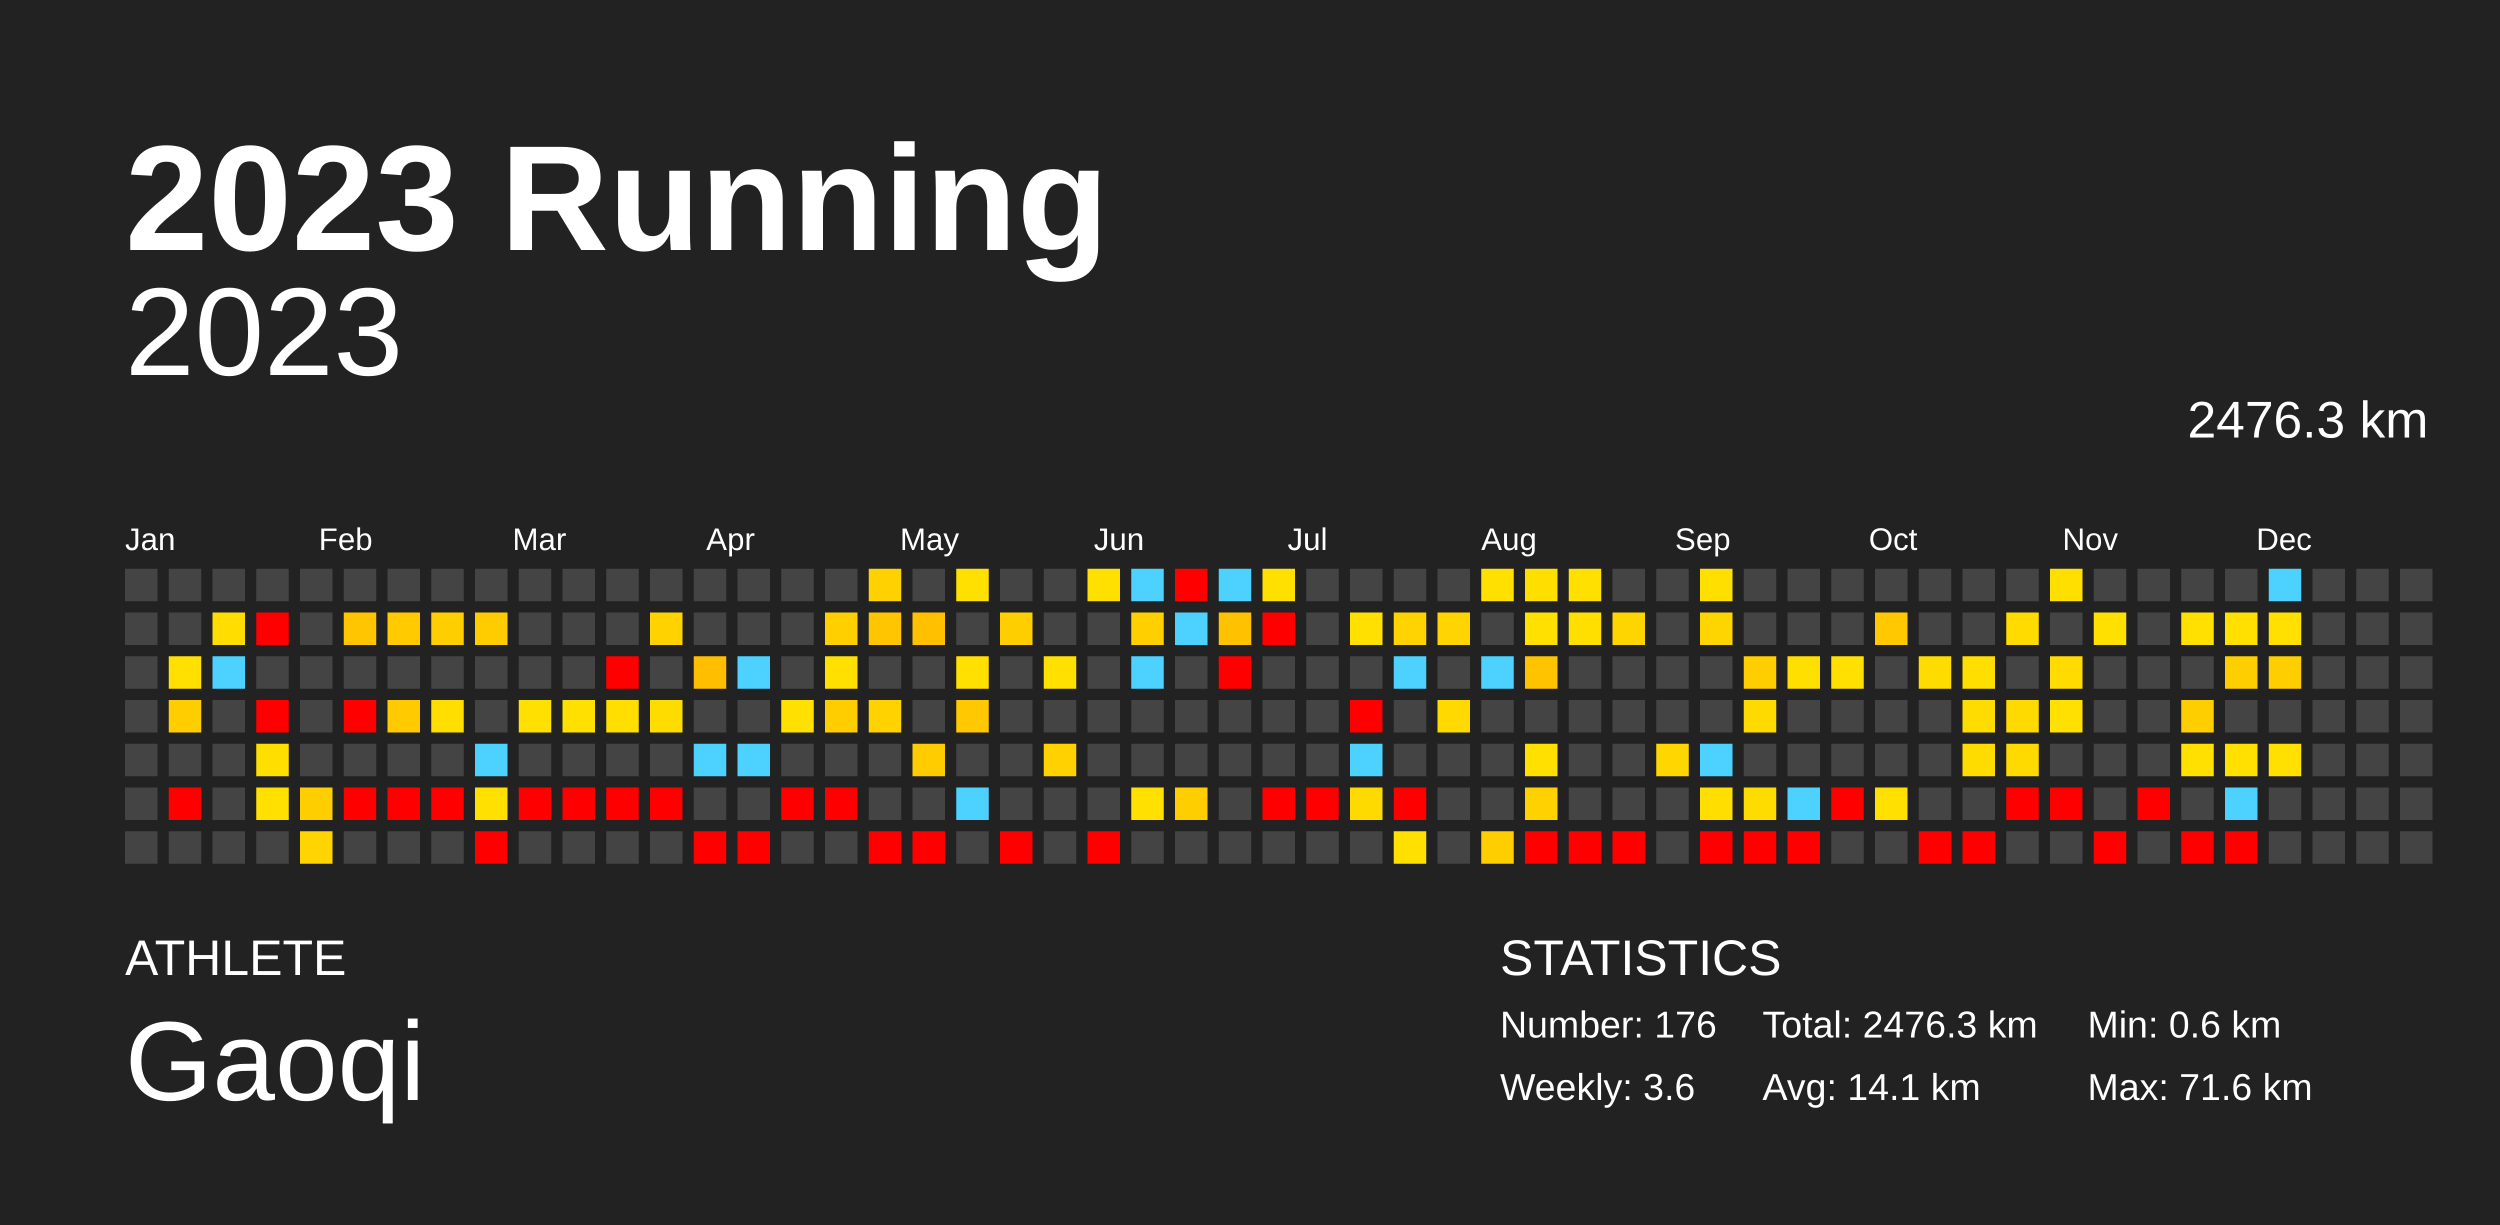
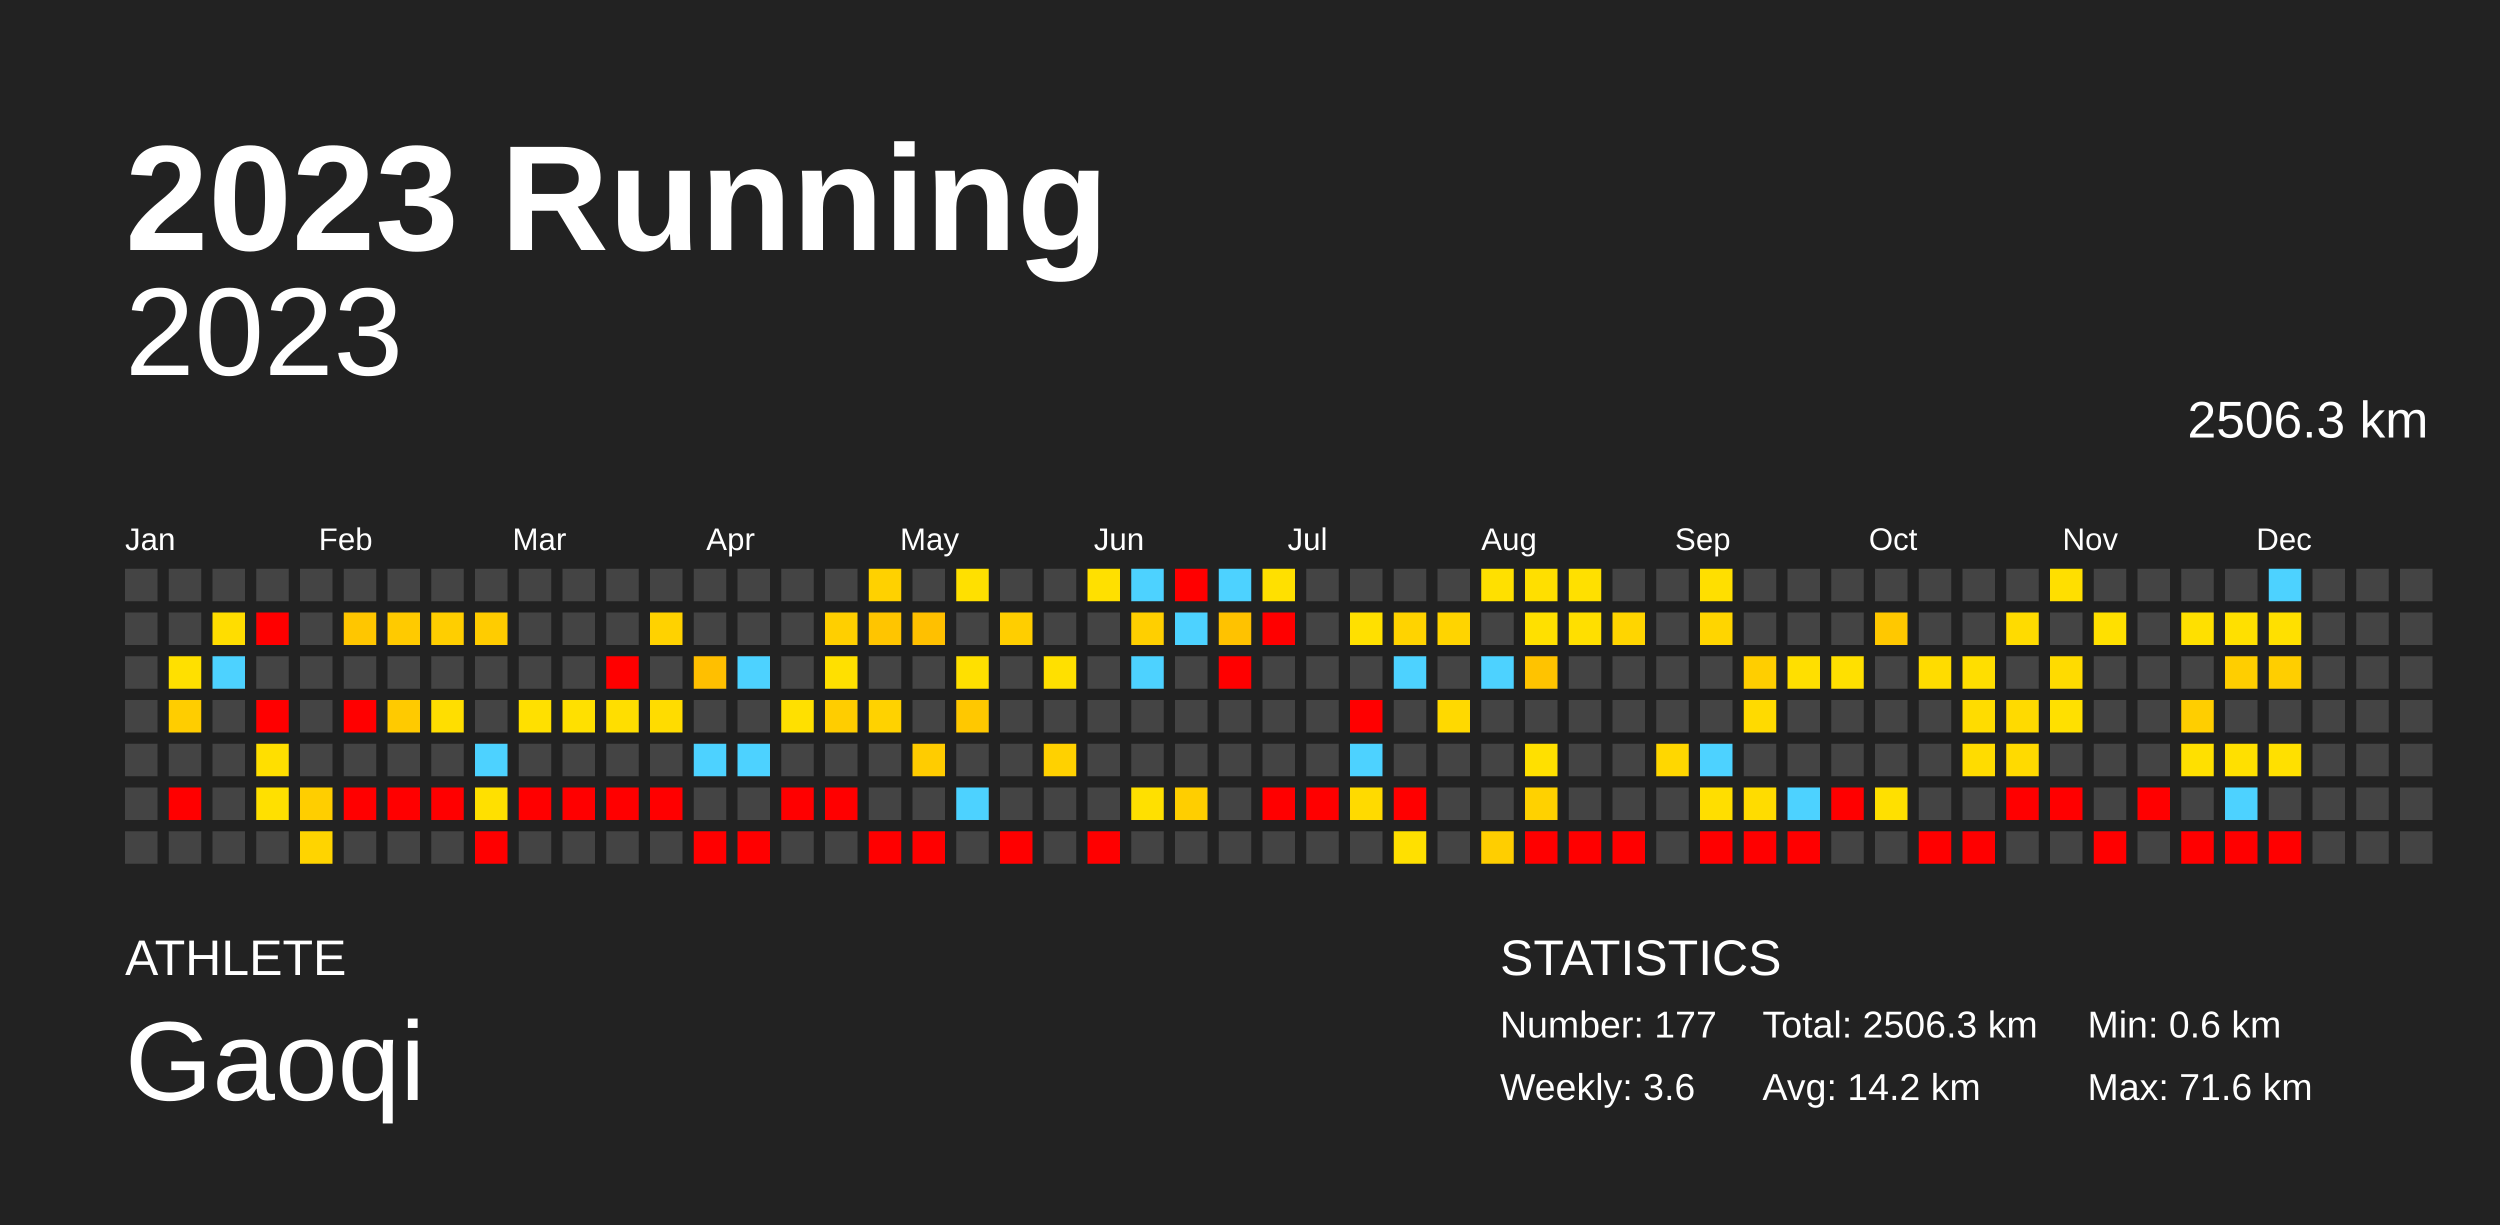
<svg xmlns="http://www.w3.org/2000/svg" baseProfile="full" height="98mm" version="1.1" viewBox="0,0,200,98" width="200mm">
  <defs />
  <rect fill="#222222" height="98" width="200" x="0" y="0" />
  <text fill="#FFFFFF" style="font-size:12px; font-family:Arial; font-weight:bold;" x="10" y="20">2023 Running</text>
  <text fill="#FFFFFF" style="font-size:4px; font-family:Arial" x="10" y="78">ATHLETE</text>
  <text fill="#FFFFFF" style="font-size:9px; font-family:Arial" x="10" y="88">Gaoqi</text>
  <text fill="#FFFFFF" style="font-size:4px; font-family:Arial" x="120" y="78">STATISTICS</text>
-   <text fill="#FFFFFF" style="font-size:3px; font-family:Arial" x="120" y="83">Number: 176</text>
+   <text fill="#FFFFFF" style="font-size:3px; font-family:Arial" x="120" y="83">Number: 177</text>
  <text fill="#FFFFFF" style="font-size:3px; font-family:Arial" x="120" y="88">Weekly: 3.6</text>
-   <text fill="#FFFFFF" style="font-size:3px; font-family:Arial" x="141" y="83">Total: 2476.3 km</text>
-   <text fill="#FFFFFF" style="font-size:3px; font-family:Arial" x="141" y="88">Avg: 14.1 km</text>
+   <text fill="#FFFFFF" style="font-size:3px; font-family:Arial" x="141" y="83">Total: 2506.3 km</text>
+   <text fill="#FFFFFF" style="font-size:3px; font-family:Arial" x="141" y="88">Avg: 14.2 km</text>
  <text fill="#FFFFFF" style="font-size:3px; font-family:Arial" x="167" y="83">Min: 0.6 km</text>
  <text fill="#FFFFFF" style="font-size:3px; font-family:Arial" x="167" y="88">Max: 71.6 km</text>
  <text alignment-baseline="hanging" fill="#FFFFFF" style="font-size:10.0px; font-family:Arial;" x="10" y="30">2023</text>
-   <text alignment-baseline="hanging" fill="#FFFFFF" style="font-size:4.125px; font-family:Arial;" x="175" y="35">2476.3 km</text>
+   <text alignment-baseline="hanging" fill="#FFFFFF" style="font-size:4.125px; font-family:Arial;" x="175" y="35">2506.3 km</text>
  <text fill="#FFFFFF" style="font-size:2.5px; font-family:Arial" x="10.0" y="44">Jan</text>
  <text fill="#FFFFFF" style="font-size:2.5px; font-family:Arial" x="25.5" y="44">Feb</text>
  <text fill="#FFFFFF" style="font-size:2.5px; font-family:Arial" x="41.0" y="44">Mar</text>
  <text fill="#FFFFFF" style="font-size:2.5px; font-family:Arial" x="56.5" y="44">Apr</text>
  <text fill="#FFFFFF" style="font-size:2.5px; font-family:Arial" x="72.0" y="44">May</text>
  <text fill="#FFFFFF" style="font-size:2.5px; font-family:Arial" x="87.5" y="44">Jun</text>
  <text fill="#FFFFFF" style="font-size:2.5px; font-family:Arial" x="103.0" y="44">Jul</text>
  <text fill="#FFFFFF" style="font-size:2.5px; font-family:Arial" x="118.5" y="44">Aug</text>
  <text fill="#FFFFFF" style="font-size:2.5px; font-family:Arial" x="134.0" y="44">Sep</text>
  <text fill="#FFFFFF" style="font-size:2.5px; font-family:Arial" x="149.5" y="44">Oct</text>
  <text fill="#FFFFFF" style="font-size:2.5px; font-family:Arial" x="165.0" y="44">Nov</text>
  <text fill="#FFFFFF" style="font-size:2.5px; font-family:Arial" x="180.5" y="44">Dec</text>
  <rect fill="#444444" height="2.6" width="2.6" x="10.0" y="45.5" />
  <rect fill="#444444" height="2.6" width="2.6" x="10.0" y="49.0" />
  <rect fill="#444444" height="2.6" width="2.6" x="10.0" y="52.5" />
  <rect fill="#444444" height="2.6" width="2.6" x="10.0" y="56.0" />
  <rect fill="#444444" height="2.6" width="2.6" x="10.0" y="59.5" />
  <rect fill="#444444" height="2.6" width="2.6" x="10.0" y="63.0" />
  <rect fill="#444444" height="2.6" width="2.6" x="10.0" y="66.5" />
  <rect fill="#444444" height="2.6" width="2.6" x="13.5" y="45.5" />
  <rect fill="#444444" height="2.6" width="2.6" x="13.5" y="49.0" />
  <rect fill="#ffe000" height="2.6" width="2.6" x="13.5" y="52.5" />
  <rect fill="#ffcd00" height="2.6" width="2.6" x="13.5" y="56.0" />
  <rect fill="#444444" height="2.6" width="2.6" x="13.5" y="59.5" />
  <rect fill="red" height="2.6" width="2.6" x="13.5" y="63.0" />
  <rect fill="#444444" height="2.6" width="2.6" x="13.5" y="66.5" />
  <rect fill="#444444" height="2.6" width="2.6" x="17.0" y="45.5" />
  <rect fill="#ffdd00" height="2.6" width="2.6" x="17.0" y="49.0" />
  <rect fill="#4dd2ff" height="2.6" width="2.6" x="17.0" y="52.5" />
  <rect fill="#444444" height="2.6" width="2.6" x="17.0" y="56.0" />
  <rect fill="#444444" height="2.6" width="2.6" x="17.0" y="59.5" />
  <rect fill="#444444" height="2.6" width="2.6" x="17.0" y="63.0" />
  <rect fill="#444444" height="2.6" width="2.6" x="17.0" y="66.5" />
  <rect fill="#444444" height="2.6" width="2.6" x="20.5" y="45.5" />
  <rect fill="red" height="2.6" width="2.6" x="20.5" y="49.0" />
  <rect fill="#444444" height="2.6" width="2.6" x="20.5" y="52.5" />
  <rect fill="red" height="2.6" width="2.6" x="20.5" y="56.0" />
  <rect fill="#ffdf00" height="2.6" width="2.6" x="20.5" y="59.5" />
  <rect fill="#ffe000" height="2.6" width="2.6" x="20.5" y="63.0" />
  <rect fill="#444444" height="2.6" width="2.6" x="20.5" y="66.5" />
  <rect fill="#444444" height="2.6" width="2.6" x="24.0" y="45.5" />
  <rect fill="#444444" height="2.6" width="2.6" x="24.0" y="49.0" />
  <rect fill="#444444" height="2.6" width="2.6" x="24.0" y="52.5" />
  <rect fill="#444444" height="2.6" width="2.6" x="24.0" y="56.0" />
  <rect fill="#444444" height="2.6" width="2.6" x="24.0" y="59.5" />
  <rect fill="#ffce00" height="2.6" width="2.6" x="24.0" y="63.0" />
  <rect fill="#ffd400" height="2.6" width="2.6" x="24.0" y="66.5" />
  <rect fill="#444444" height="2.6" width="2.6" x="27.5" y="45.5" />
  <rect fill="#ffc600" height="2.6" width="2.6" x="27.5" y="49.0" />
  <rect fill="#444444" height="2.6" width="2.6" x="27.5" y="52.5" />
  <rect fill="red" height="2.6" width="2.6" x="27.5" y="56.0" />
  <rect fill="#444444" height="2.6" width="2.6" x="27.5" y="59.5" />
  <rect fill="red" height="2.6" width="2.6" x="27.5" y="63.0" />
  <rect fill="#444444" height="2.6" width="2.6" x="27.5" y="66.5" />
  <rect fill="#444444" height="2.6" width="2.6" x="31.0" y="45.5" />
  <rect fill="#ffca00" height="2.6" width="2.6" x="31.0" y="49.0" />
  <rect fill="#444444" height="2.6" width="2.6" x="31.0" y="52.5" />
  <rect fill="#ffca00" height="2.6" width="2.6" x="31.0" y="56.0" />
  <rect fill="#444444" height="2.6" width="2.6" x="31.0" y="59.5" />
  <rect fill="red" height="2.6" width="2.6" x="31.0" y="63.0" />
  <rect fill="#444444" height="2.6" width="2.6" x="31.0" y="66.5" />
  <rect fill="#444444" height="2.6" width="2.6" x="34.5" y="45.5" />
  <rect fill="#ffce00" height="2.6" width="2.6" x="34.5" y="49.0" />
  <rect fill="#444444" height="2.6" width="2.6" x="34.5" y="52.5" />
  <rect fill="#ffde00" height="2.6" width="2.6" x="34.5" y="56.0" />
  <rect fill="#444444" height="2.6" width="2.6" x="34.5" y="59.5" />
  <rect fill="red" height="2.6" width="2.6" x="34.5" y="63.0" />
  <rect fill="#444444" height="2.6" width="2.6" x="34.5" y="66.5" />
  <rect fill="#444444" height="2.6" width="2.6" x="38.0" y="45.5" />
  <rect fill="#ffcc00" height="2.6" width="2.6" x="38.0" y="49.0" />
  <rect fill="#444444" height="2.6" width="2.6" x="38.0" y="52.5" />
  <rect fill="#444444" height="2.6" width="2.6" x="38.0" y="56.0" />
  <rect fill="#4dd2ff" height="2.6" width="2.6" x="38.0" y="59.5" />
  <rect fill="#ffe000" height="2.6" width="2.6" x="38.0" y="63.0" />
  <rect fill="red" height="2.6" width="2.6" x="38.0" y="66.5" />
  <rect fill="#444444" height="2.6" width="2.6" x="41.5" y="45.5" />
  <rect fill="#444444" height="2.6" width="2.6" x="41.5" y="49.0" />
  <rect fill="#444444" height="2.6" width="2.6" x="41.5" y="52.5" />
  <rect fill="#ffe000" height="2.6" width="2.6" x="41.5" y="56.0" />
  <rect fill="#444444" height="2.6" width="2.6" x="41.5" y="59.5" />
  <rect fill="red" height="2.6" width="2.6" x="41.5" y="63.0" />
  <rect fill="#444444" height="2.6" width="2.6" x="41.5" y="66.5" />
  <rect fill="#444444" height="2.6" width="2.6" x="45.0" y="45.5" />
  <rect fill="#444444" height="2.6" width="2.6" x="45.0" y="49.0" />
  <rect fill="#444444" height="2.6" width="2.6" x="45.0" y="52.5" />
  <rect fill="#ffe000" height="2.6" width="2.6" x="45.0" y="56.0" />
  <rect fill="#444444" height="2.6" width="2.6" x="45.0" y="59.5" />
  <rect fill="red" height="2.6" width="2.6" x="45.0" y="63.0" />
  <rect fill="#444444" height="2.6" width="2.6" x="45.0" y="66.5" />
  <rect fill="#444444" height="2.6" width="2.6" x="48.5" y="45.5" />
  <rect fill="#444444" height="2.6" width="2.6" x="48.5" y="49.0" />
  <rect fill="red" height="2.6" width="2.6" x="48.5" y="52.5" />
  <rect fill="#ffde00" height="2.6" width="2.6" x="48.5" y="56.0" />
  <rect fill="#444444" height="2.6" width="2.6" x="48.5" y="59.5" />
  <rect fill="red" height="2.6" width="2.6" x="48.5" y="63.0" />
  <rect fill="#444444" height="2.6" width="2.6" x="48.5" y="66.5" />
  <rect fill="#444444" height="2.6" width="2.6" x="52.0" y="45.5" />
  <rect fill="#ffd200" height="2.6" width="2.6" x="52.0" y="49.0" />
  <rect fill="#444444" height="2.6" width="2.6" x="52.0" y="52.5" />
  <rect fill="#ffdc00" height="2.6" width="2.6" x="52.0" y="56.0" />
  <rect fill="#444444" height="2.6" width="2.6" x="52.0" y="59.5" />
  <rect fill="red" height="2.6" width="2.6" x="52.0" y="63.0" />
  <rect fill="#444444" height="2.6" width="2.6" x="52.0" y="66.5" />
  <rect fill="#444444" height="2.6" width="2.6" x="55.5" y="45.5" />
  <rect fill="#444444" height="2.6" width="2.6" x="55.5" y="49.0" />
  <rect fill="#ffbf00" height="2.6" width="2.6" x="55.5" y="52.5" />
  <rect fill="#444444" height="2.6" width="2.6" x="55.5" y="56.0" />
  <rect fill="#4dd2ff" height="2.6" width="2.6" x="55.5" y="59.5" />
  <rect fill="#444444" height="2.6" width="2.6" x="55.5" y="63.0" />
  <rect fill="red" height="2.6" width="2.6" x="55.5" y="66.5" />
  <rect fill="#444444" height="2.6" width="2.6" x="59.0" y="45.5" />
  <rect fill="#444444" height="2.6" width="2.6" x="59.0" y="49.0" />
  <rect fill="#4dd2ff" height="2.6" width="2.6" x="59.0" y="52.5" />
  <rect fill="#444444" height="2.6" width="2.6" x="59.0" y="56.0" />
  <rect fill="#4dd2ff" height="2.6" width="2.6" x="59.0" y="59.5" />
  <rect fill="#444444" height="2.6" width="2.6" x="59.0" y="63.0" />
  <rect fill="red" height="2.6" width="2.6" x="59.0" y="66.5" />
  <rect fill="#444444" height="2.6" width="2.6" x="62.5" y="45.5" />
  <rect fill="#444444" height="2.6" width="2.6" x="62.5" y="49.0" />
  <rect fill="#444444" height="2.6" width="2.6" x="62.5" y="52.5" />
  <rect fill="#ffe000" height="2.6" width="2.6" x="62.5" y="56.0" />
  <rect fill="#444444" height="2.6" width="2.6" x="62.5" y="59.5" />
  <rect fill="red" height="2.6" width="2.6" x="62.5" y="63.0" />
  <rect fill="#444444" height="2.6" width="2.6" x="62.5" y="66.5" />
  <rect fill="#444444" height="2.6" width="2.6" x="66.0" y="45.5" />
  <rect fill="#ffcf00" height="2.6" width="2.6" x="66.0" y="49.0" />
  <rect fill="#ffe000" height="2.6" width="2.6" x="66.0" y="52.5" />
  <rect fill="#ffcd00" height="2.6" width="2.6" x="66.0" y="56.0" />
  <rect fill="#444444" height="2.6" width="2.6" x="66.0" y="59.5" />
  <rect fill="red" height="2.6" width="2.6" x="66.0" y="63.0" />
  <rect fill="#444444" height="2.6" width="2.6" x="66.0" y="66.5" />
  <rect fill="#ffd100" height="2.6" width="2.6" x="69.5" y="45.5" />
  <rect fill="#ffc500" height="2.6" width="2.6" x="69.5" y="49.0" />
  <rect fill="#444444" height="2.6" width="2.6" x="69.5" y="52.5" />
  <rect fill="#ffd200" height="2.6" width="2.6" x="69.5" y="56.0" />
  <rect fill="#444444" height="2.6" width="2.6" x="69.5" y="59.5" />
  <rect fill="#444444" height="2.6" width="2.6" x="69.5" y="63.0" />
  <rect fill="red" height="2.6" width="2.6" x="69.5" y="66.5" />
  <rect fill="#444444" height="2.6" width="2.6" x="73.0" y="45.5" />
  <rect fill="#ffc000" height="2.6" width="2.6" x="73.0" y="49.0" />
  <rect fill="#444444" height="2.6" width="2.6" x="73.0" y="52.5" />
  <rect fill="#444444" height="2.6" width="2.6" x="73.0" y="56.0" />
  <rect fill="#ffcc00" height="2.6" width="2.6" x="73.0" y="59.5" />
  <rect fill="#444444" height="2.6" width="2.6" x="73.0" y="63.0" />
  <rect fill="red" height="2.6" width="2.6" x="73.0" y="66.5" />
  <rect fill="#ffe000" height="2.6" width="2.6" x="76.5" y="45.5" />
  <rect fill="#444444" height="2.6" width="2.6" x="76.5" y="49.0" />
  <rect fill="#ffe000" height="2.6" width="2.6" x="76.5" y="52.5" />
  <rect fill="#ffc800" height="2.6" width="2.6" x="76.5" y="56.0" />
  <rect fill="#444444" height="2.6" width="2.6" x="76.5" y="59.5" />
  <rect fill="#4dd2ff" height="2.6" width="2.6" x="76.5" y="63.0" />
  <rect fill="#444444" height="2.6" width="2.6" x="76.5" y="66.5" />
  <rect fill="#444444" height="2.6" width="2.6" x="80.0" y="45.5" />
  <rect fill="#ffce00" height="2.6" width="2.6" x="80.0" y="49.0" />
  <rect fill="#444444" height="2.6" width="2.6" x="80.0" y="52.5" />
  <rect fill="#444444" height="2.6" width="2.6" x="80.0" y="56.0" />
  <rect fill="#444444" height="2.6" width="2.6" x="80.0" y="59.5" />
  <rect fill="#444444" height="2.6" width="2.6" x="80.0" y="63.0" />
  <rect fill="red" height="2.6" width="2.6" x="80.0" y="66.5" />
  <rect fill="#444444" height="2.6" width="2.6" x="83.5" y="45.5" />
  <rect fill="#444444" height="2.6" width="2.6" x="83.5" y="49.0" />
  <rect fill="#ffe000" height="2.6" width="2.6" x="83.5" y="52.5" />
  <rect fill="#444444" height="2.6" width="2.6" x="83.5" y="56.0" />
  <rect fill="#ffd100" height="2.6" width="2.6" x="83.5" y="59.5" />
  <rect fill="#444444" height="2.6" width="2.6" x="83.5" y="63.0" />
  <rect fill="#444444" height="2.6" width="2.6" x="83.5" y="66.5" />
  <rect fill="#ffe000" height="2.6" width="2.6" x="87.0" y="45.5" />
  <rect fill="#444444" height="2.6" width="2.6" x="87.0" y="49.0" />
  <rect fill="#444444" height="2.6" width="2.6" x="87.0" y="52.5" />
  <rect fill="#444444" height="2.6" width="2.6" x="87.0" y="56.0" />
  <rect fill="#444444" height="2.6" width="2.6" x="87.0" y="59.5" />
  <rect fill="#444444" height="2.6" width="2.6" x="87.0" y="63.0" />
  <rect fill="red" height="2.6" width="2.6" x="87.0" y="66.5" />
  <rect fill="#4dd2ff" height="2.6" width="2.6" x="90.5" y="45.5" />
  <rect fill="#ffcf00" height="2.6" width="2.6" x="90.5" y="49.0" />
  <rect fill="#4dd2ff" height="2.6" width="2.6" x="90.5" y="52.5" />
  <rect fill="#444444" height="2.6" width="2.6" x="90.5" y="56.0" />
  <rect fill="#444444" height="2.6" width="2.6" x="90.5" y="59.5" />
  <rect fill="#ffe000" height="2.6" width="2.6" x="90.5" y="63.0" />
  <rect fill="#444444" height="2.6" width="2.6" x="90.5" y="66.5" />
  <rect fill="red" height="2.6" width="2.6" x="94.0" y="45.5" />
  <rect fill="#4dd2ff" height="2.6" width="2.6" x="94.0" y="49.0" />
  <rect fill="#444444" height="2.6" width="2.6" x="94.0" y="52.5" />
  <rect fill="#444444" height="2.6" width="2.6" x="94.0" y="56.0" />
  <rect fill="#444444" height="2.6" width="2.6" x="94.0" y="59.5" />
  <rect fill="#ffce00" height="2.6" width="2.6" x="94.0" y="63.0" />
  <rect fill="#444444" height="2.6" width="2.6" x="94.0" y="66.5" />
  <rect fill="#4dd2ff" height="2.6" width="2.6" x="97.5" y="45.5" />
  <rect fill="#ffc200" height="2.6" width="2.6" x="97.5" y="49.0" />
  <rect fill="red" height="2.6" width="2.6" x="97.5" y="52.5" />
  <rect fill="#444444" height="2.6" width="2.6" x="97.5" y="56.0" />
  <rect fill="#444444" height="2.6" width="2.6" x="97.5" y="59.5" />
  <rect fill="#444444" height="2.6" width="2.6" x="97.5" y="63.0" />
  <rect fill="#444444" height="2.6" width="2.6" x="97.5" y="66.5" />
  <rect fill="#ffe000" height="2.6" width="2.6" x="101.0" y="45.5" />
  <rect fill="red" height="2.6" width="2.6" x="101.0" y="49.0" />
  <rect fill="#444444" height="2.6" width="2.6" x="101.0" y="52.5" />
  <rect fill="#444444" height="2.6" width="2.6" x="101.0" y="56.0" />
  <rect fill="#444444" height="2.6" width="2.6" x="101.0" y="59.5" />
  <rect fill="red" height="2.6" width="2.6" x="101.0" y="63.0" />
  <rect fill="#444444" height="2.6" width="2.6" x="101.0" y="66.5" />
  <rect fill="#444444" height="2.6" width="2.6" x="104.5" y="45.5" />
  <rect fill="#444444" height="2.6" width="2.6" x="104.5" y="49.0" />
  <rect fill="#444444" height="2.6" width="2.6" x="104.5" y="52.5" />
  <rect fill="#444444" height="2.6" width="2.6" x="104.5" y="56.0" />
  <rect fill="#444444" height="2.6" width="2.6" x="104.5" y="59.5" />
  <rect fill="red" height="2.6" width="2.6" x="104.5" y="63.0" />
  <rect fill="#444444" height="2.6" width="2.6" x="104.5" y="66.5" />
  <rect fill="#444444" height="2.6" width="2.6" x="108.0" y="45.5" />
  <rect fill="#ffe000" height="2.6" width="2.6" x="108.0" y="49.0" />
  <rect fill="#444444" height="2.6" width="2.6" x="108.0" y="52.5" />
  <rect fill="red" height="2.6" width="2.6" x="108.0" y="56.0" />
  <rect fill="#4dd2ff" height="2.6" width="2.6" x="108.0" y="59.5" />
  <rect fill="#ffda00" height="2.6" width="2.6" x="108.0" y="63.0" />
  <rect fill="#444444" height="2.6" width="2.6" x="108.0" y="66.5" />
  <rect fill="#444444" height="2.6" width="2.6" x="111.5" y="45.5" />
  <rect fill="#ffd300" height="2.6" width="2.6" x="111.5" y="49.0" />
  <rect fill="#4dd2ff" height="2.6" width="2.6" x="111.5" y="52.5" />
  <rect fill="#444444" height="2.6" width="2.6" x="111.5" y="56.0" />
  <rect fill="#444444" height="2.6" width="2.6" x="111.5" y="59.5" />
  <rect fill="red" height="2.6" width="2.6" x="111.5" y="63.0" />
  <rect fill="#ffe000" height="2.6" width="2.6" x="111.5" y="66.5" />
  <rect fill="#444444" height="2.6" width="2.6" x="115.0" y="45.5" />
  <rect fill="#ffd400" height="2.6" width="2.6" x="115.0" y="49.0" />
  <rect fill="#444444" height="2.6" width="2.6" x="115.0" y="52.5" />
  <rect fill="#ffd900" height="2.6" width="2.6" x="115.0" y="56.0" />
  <rect fill="#444444" height="2.6" width="2.6" x="115.0" y="59.5" />
  <rect fill="#444444" height="2.6" width="2.6" x="115.0" y="63.0" />
  <rect fill="#444444" height="2.6" width="2.6" x="115.0" y="66.5" />
  <rect fill="#ffe000" height="2.6" width="2.6" x="118.5" y="45.5" />
  <rect fill="#444444" height="2.6" width="2.6" x="118.5" y="49.0" />
  <rect fill="#4dd2ff" height="2.6" width="2.6" x="118.5" y="52.5" />
  <rect fill="#444444" height="2.6" width="2.6" x="118.5" y="56.0" />
  <rect fill="#444444" height="2.6" width="2.6" x="118.5" y="59.5" />
  <rect fill="#444444" height="2.6" width="2.6" x="118.5" y="63.0" />
  <rect fill="#ffce00" height="2.6" width="2.6" x="118.5" y="66.5" />
  <rect fill="#ffdf00" height="2.6" width="2.6" x="122.0" y="45.5" />
  <rect fill="#ffe000" height="2.6" width="2.6" x="122.0" y="49.0" />
  <rect fill="#ffc300" height="2.6" width="2.6" x="122.0" y="52.5" />
  <rect fill="#444444" height="2.6" width="2.6" x="122.0" y="56.0" />
  <rect fill="#ffe000" height="2.6" width="2.6" x="122.0" y="59.5" />
  <rect fill="#ffd100" height="2.6" width="2.6" x="122.0" y="63.0" />
  <rect fill="red" height="2.6" width="2.6" x="122.0" y="66.5" />
  <rect fill="#ffe000" height="2.6" width="2.6" x="125.5" y="45.5" />
  <rect fill="#ffdf00" height="2.6" width="2.6" x="125.5" y="49.0" />
  <rect fill="#444444" height="2.6" width="2.6" x="125.5" y="52.5" />
  <rect fill="#444444" height="2.6" width="2.6" x="125.5" y="56.0" />
  <rect fill="#444444" height="2.6" width="2.6" x="125.5" y="59.5" />
  <rect fill="#444444" height="2.6" width="2.6" x="125.5" y="63.0" />
  <rect fill="red" height="2.6" width="2.6" x="125.5" y="66.5" />
  <rect fill="#444444" height="2.6" width="2.6" x="129.0" y="45.5" />
  <rect fill="#ffd500" height="2.6" width="2.6" x="129.0" y="49.0" />
  <rect fill="#444444" height="2.6" width="2.6" x="129.0" y="52.5" />
  <rect fill="#444444" height="2.6" width="2.6" x="129.0" y="56.0" />
  <rect fill="#444444" height="2.6" width="2.6" x="129.0" y="59.5" />
  <rect fill="#444444" height="2.6" width="2.6" x="129.0" y="63.0" />
  <rect fill="red" height="2.6" width="2.6" x="129.0" y="66.5" />
  <rect fill="#444444" height="2.6" width="2.6" x="132.5" y="45.5" />
  <rect fill="#444444" height="2.6" width="2.6" x="132.5" y="49.0" />
  <rect fill="#444444" height="2.6" width="2.6" x="132.5" y="52.5" />
  <rect fill="#444444" height="2.6" width="2.6" x="132.5" y="56.0" />
  <rect fill="#ffd700" height="2.6" width="2.6" x="132.5" y="59.5" />
  <rect fill="#444444" height="2.6" width="2.6" x="132.5" y="63.0" />
  <rect fill="#444444" height="2.6" width="2.6" x="132.5" y="66.5" />
  <rect fill="#ffdf00" height="2.6" width="2.6" x="136.0" y="45.5" />
  <rect fill="#ffd500" height="2.6" width="2.6" x="136.0" y="49.0" />
  <rect fill="#444444" height="2.6" width="2.6" x="136.0" y="52.5" />
  <rect fill="#444444" height="2.6" width="2.6" x="136.0" y="56.0" />
  <rect fill="#4dd2ff" height="2.6" width="2.6" x="136.0" y="59.5" />
  <rect fill="#ffde00" height="2.6" width="2.6" x="136.0" y="63.0" />
  <rect fill="red" height="2.6" width="2.6" x="136.0" y="66.5" />
  <rect fill="#444444" height="2.6" width="2.6" x="139.5" y="45.5" />
  <rect fill="#444444" height="2.6" width="2.6" x="139.5" y="49.0" />
  <rect fill="#ffce00" height="2.6" width="2.6" x="139.5" y="52.5" />
  <rect fill="#ffda00" height="2.6" width="2.6" x="139.5" y="56.0" />
  <rect fill="#444444" height="2.6" width="2.6" x="139.5" y="59.5" />
  <rect fill="#ffdc00" height="2.6" width="2.6" x="139.5" y="63.0" />
  <rect fill="red" height="2.6" width="2.6" x="139.5" y="66.5" />
  <rect fill="#444444" height="2.6" width="2.6" x="143.0" y="45.5" />
  <rect fill="#444444" height="2.6" width="2.6" x="143.0" y="49.0" />
  <rect fill="#ffdf00" height="2.6" width="2.6" x="143.0" y="52.5" />
  <rect fill="#444444" height="2.6" width="2.6" x="143.0" y="56.0" />
  <rect fill="#444444" height="2.6" width="2.6" x="143.0" y="59.5" />
  <rect fill="#4dd2ff" height="2.6" width="2.6" x="143.0" y="63.0" />
  <rect fill="red" height="2.6" width="2.6" x="143.0" y="66.5" />
  <rect fill="#444444" height="2.6" width="2.6" x="146.5" y="45.5" />
  <rect fill="#444444" height="2.6" width="2.6" x="146.5" y="49.0" />
  <rect fill="#ffe000" height="2.6" width="2.6" x="146.5" y="52.5" />
  <rect fill="#444444" height="2.6" width="2.6" x="146.5" y="56.0" />
  <rect fill="#444444" height="2.6" width="2.6" x="146.5" y="59.5" />
  <rect fill="red" height="2.6" width="2.6" x="146.5" y="63.0" />
  <rect fill="#444444" height="2.6" width="2.6" x="146.5" y="66.5" />
  <rect fill="#444444" height="2.6" width="2.6" x="150.0" y="45.5" />
  <rect fill="#ffc800" height="2.6" width="2.6" x="150.0" y="49.0" />
  <rect fill="#444444" height="2.6" width="2.6" x="150.0" y="52.5" />
  <rect fill="#444444" height="2.6" width="2.6" x="150.0" y="56.0" />
  <rect fill="#444444" height="2.6" width="2.6" x="150.0" y="59.5" />
  <rect fill="#ffe000" height="2.6" width="2.6" x="150.0" y="63.0" />
  <rect fill="#444444" height="2.6" width="2.6" x="150.0" y="66.5" />
  <rect fill="#444444" height="2.6" width="2.6" x="153.5" y="45.5" />
  <rect fill="#444444" height="2.6" width="2.6" x="153.5" y="49.0" />
  <rect fill="#ffdc00" height="2.6" width="2.6" x="153.5" y="52.5" />
  <rect fill="#444444" height="2.6" width="2.6" x="153.5" y="56.0" />
  <rect fill="#444444" height="2.6" width="2.6" x="153.5" y="59.5" />
  <rect fill="#444444" height="2.6" width="2.6" x="153.5" y="63.0" />
  <rect fill="red" height="2.6" width="2.6" x="153.5" y="66.5" />
  <rect fill="#444444" height="2.6" width="2.6" x="157.0" y="45.5" />
  <rect fill="#444444" height="2.6" width="2.6" x="157.0" y="49.0" />
  <rect fill="#ffde00" height="2.6" width="2.6" x="157.0" y="52.5" />
  <rect fill="#ffdc00" height="2.6" width="2.6" x="157.0" y="56.0" />
  <rect fill="#ffdc00" height="2.6" width="2.6" x="157.0" y="59.5" />
  <rect fill="#444444" height="2.6" width="2.6" x="157.0" y="63.0" />
  <rect fill="red" height="2.6" width="2.6" x="157.0" y="66.5" />
  <rect fill="#444444" height="2.6" width="2.6" x="160.5" y="45.5" />
  <rect fill="#ffdb00" height="2.6" width="2.6" x="160.5" y="49.0" />
  <rect fill="#444444" height="2.6" width="2.6" x="160.5" y="52.5" />
  <rect fill="#ffda00" height="2.6" width="2.6" x="160.5" y="56.0" />
  <rect fill="#ffda00" height="2.6" width="2.6" x="160.5" y="59.5" />
  <rect fill="red" height="2.6" width="2.6" x="160.5" y="63.0" />
  <rect fill="#444444" height="2.6" width="2.6" x="160.5" y="66.5" />
  <rect fill="#ffdf00" height="2.6" width="2.6" x="164.0" y="45.5" />
  <rect fill="#444444" height="2.6" width="2.6" x="164.0" y="49.0" />
  <rect fill="#ffdb00" height="2.6" width="2.6" x="164.0" y="52.5" />
  <rect fill="#ffe000" height="2.6" width="2.6" x="164.0" y="56.0" />
  <rect fill="#444444" height="2.6" width="2.6" x="164.0" y="59.5" />
  <rect fill="red" height="2.6" width="2.6" x="164.0" y="63.0" />
  <rect fill="#444444" height="2.6" width="2.6" x="164.0" y="66.5" />
  <rect fill="#444444" height="2.6" width="2.6" x="167.5" y="45.5" />
  <rect fill="#ffe000" height="2.6" width="2.6" x="167.5" y="49.0" />
  <rect fill="#444444" height="2.6" width="2.6" x="167.5" y="52.5" />
  <rect fill="#444444" height="2.6" width="2.6" x="167.5" y="56.0" />
  <rect fill="#444444" height="2.6" width="2.6" x="167.5" y="59.5" />
  <rect fill="#444444" height="2.6" width="2.6" x="167.5" y="63.0" />
  <rect fill="red" height="2.6" width="2.6" x="167.5" y="66.5" />
  <rect fill="#444444" height="2.6" width="2.6" x="171.0" y="45.5" />
  <rect fill="#444444" height="2.6" width="2.6" x="171.0" y="49.0" />
  <rect fill="#444444" height="2.6" width="2.6" x="171.0" y="52.5" />
  <rect fill="#444444" height="2.6" width="2.6" x="171.0" y="56.0" />
  <rect fill="#444444" height="2.6" width="2.6" x="171.0" y="59.5" />
  <rect fill="red" height="2.6" width="2.6" x="171.0" y="63.0" />
  <rect fill="#444444" height="2.6" width="2.6" x="171.0" y="66.5" />
  <rect fill="#444444" height="2.6" width="2.6" x="174.5" y="45.5" />
  <rect fill="#ffe000" height="2.6" width="2.6" x="174.5" y="49.0" />
  <rect fill="#444444" height="2.6" width="2.6" x="174.5" y="52.5" />
  <rect fill="#ffce00" height="2.6" width="2.6" x="174.5" y="56.0" />
  <rect fill="#ffe000" height="2.6" width="2.6" x="174.5" y="59.5" />
  <rect fill="#444444" height="2.6" width="2.6" x="174.5" y="63.0" />
  <rect fill="red" height="2.6" width="2.6" x="174.5" y="66.5" />
  <rect fill="#444444" height="2.6" width="2.6" x="178.0" y="45.5" />
  <rect fill="#ffe000" height="2.6" width="2.6" x="178.0" y="49.0" />
  <rect fill="#ffce00" height="2.6" width="2.6" x="178.0" y="52.5" />
  <rect fill="#444444" height="2.6" width="2.6" x="178.0" y="56.0" />
  <rect fill="#ffe000" height="2.6" width="2.6" x="178.0" y="59.5" />
  <rect fill="#4dd2ff" height="2.6" width="2.6" x="178.0" y="63.0" />
  <rect fill="red" height="2.6" width="2.6" x="178.0" y="66.5" />
  <rect fill="#4dd2ff" height="2.6" width="2.6" x="181.5" y="45.5" />
  <rect fill="#ffe000" height="2.6" width="2.6" x="181.5" y="49.0" />
  <rect fill="#ffce00" height="2.6" width="2.6" x="181.5" y="52.5" />
  <rect fill="#444444" height="2.6" width="2.6" x="181.5" y="56.0" />
  <rect fill="#ffe000" height="2.6" width="2.6" x="181.5" y="59.5" />
  <rect fill="#444444" height="2.6" width="2.6" x="181.5" y="63.0" />
-   <rect fill="#444444" height="2.6" width="2.6" x="181.5" y="66.5" />
+   <rect fill="red" height="2.6" width="2.6" x="181.5" y="66.5" />
  <rect fill="#444444" height="2.6" width="2.6" x="185.0" y="45.5" />
  <rect fill="#444444" height="2.6" width="2.6" x="185.0" y="49.0" />
  <rect fill="#444444" height="2.6" width="2.6" x="185.0" y="52.5" />
  <rect fill="#444444" height="2.6" width="2.6" x="185.0" y="56.0" />
  <rect fill="#444444" height="2.6" width="2.6" x="185.0" y="59.5" />
  <rect fill="#444444" height="2.6" width="2.6" x="185.0" y="63.0" />
  <rect fill="#444444" height="2.6" width="2.6" x="185.0" y="66.5" />
  <rect fill="#444444" height="2.6" width="2.6" x="188.5" y="45.5" />
  <rect fill="#444444" height="2.6" width="2.6" x="188.5" y="49.0" />
  <rect fill="#444444" height="2.6" width="2.6" x="188.5" y="52.5" />
  <rect fill="#444444" height="2.6" width="2.6" x="188.5" y="56.0" />
  <rect fill="#444444" height="2.6" width="2.6" x="188.5" y="59.5" />
  <rect fill="#444444" height="2.6" width="2.6" x="188.5" y="63.0" />
  <rect fill="#444444" height="2.6" width="2.6" x="188.5" y="66.5" />
  <rect fill="#444444" height="2.6" width="2.6" x="192.0" y="45.5" />
  <rect fill="#444444" height="2.6" width="2.6" x="192.0" y="49.0" />
  <rect fill="#444444" height="2.6" width="2.6" x="192.0" y="52.5" />
  <rect fill="#444444" height="2.6" width="2.6" x="192.0" y="56.0" />
  <rect fill="#444444" height="2.6" width="2.6" x="192.0" y="59.5" />
  <rect fill="#444444" height="2.6" width="2.6" x="192.0" y="63.0" />
  <rect fill="#444444" height="2.6" width="2.6" x="192.0" y="66.5" />
</svg>
